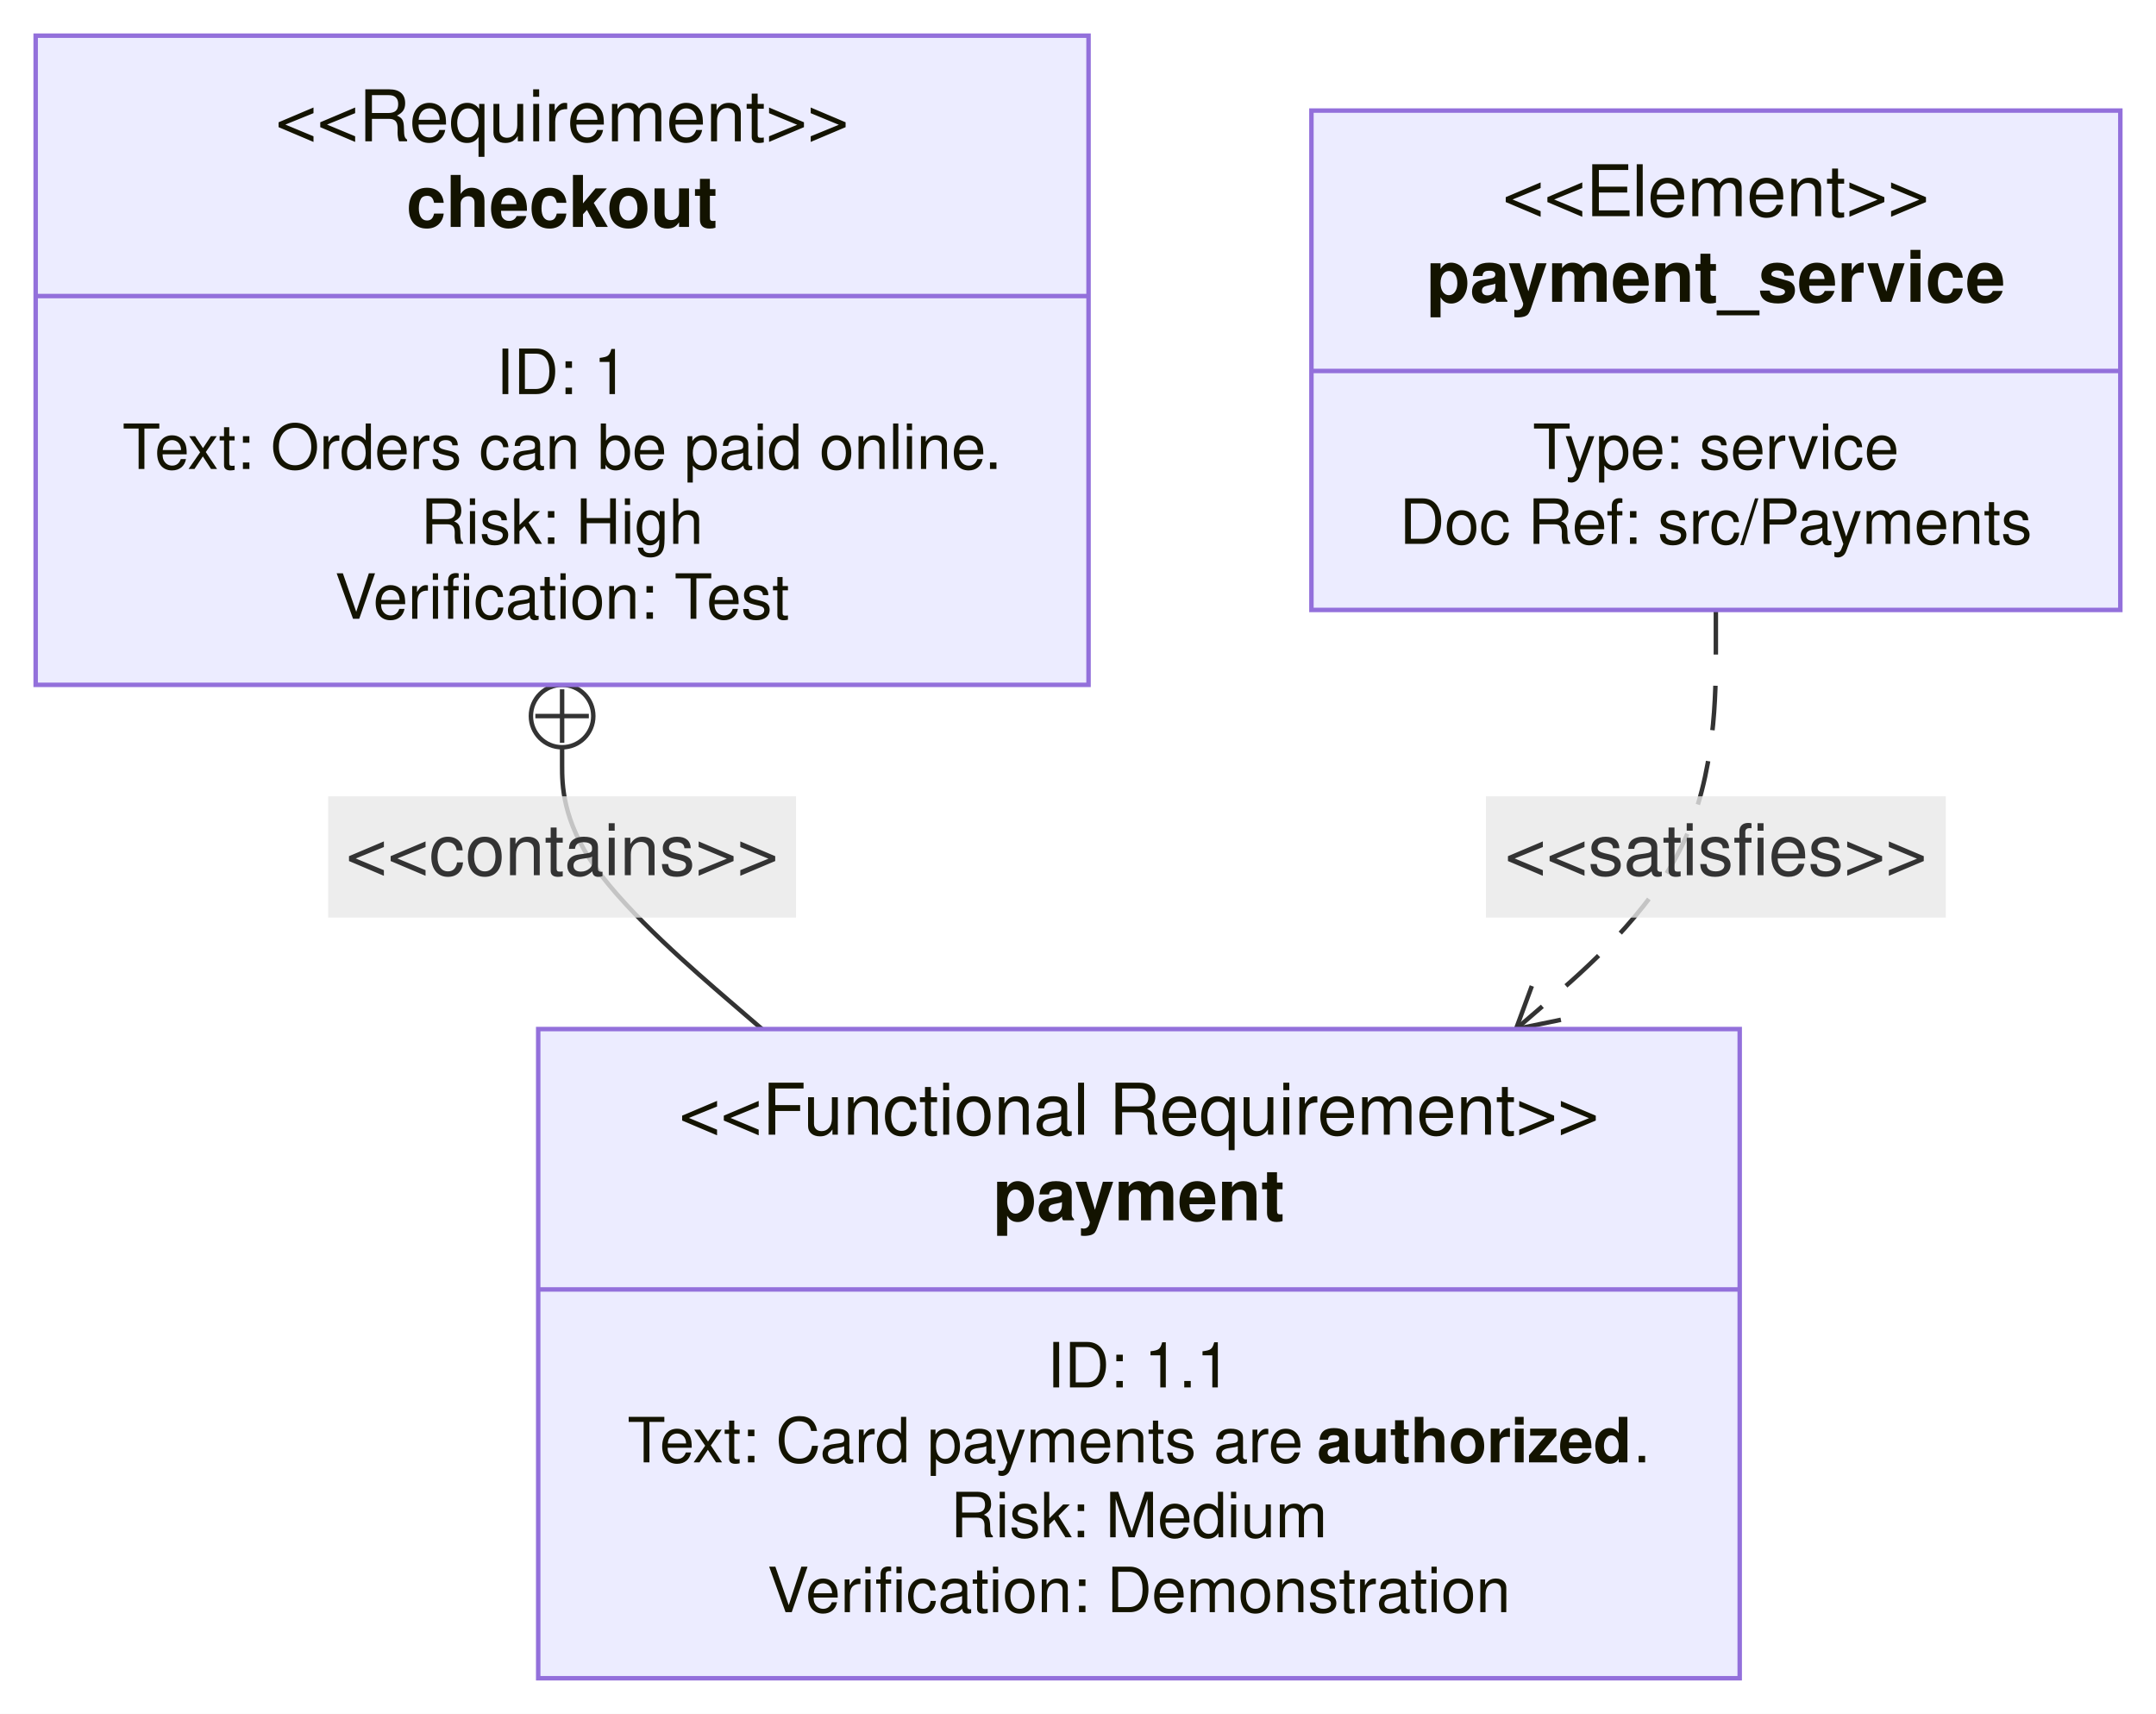
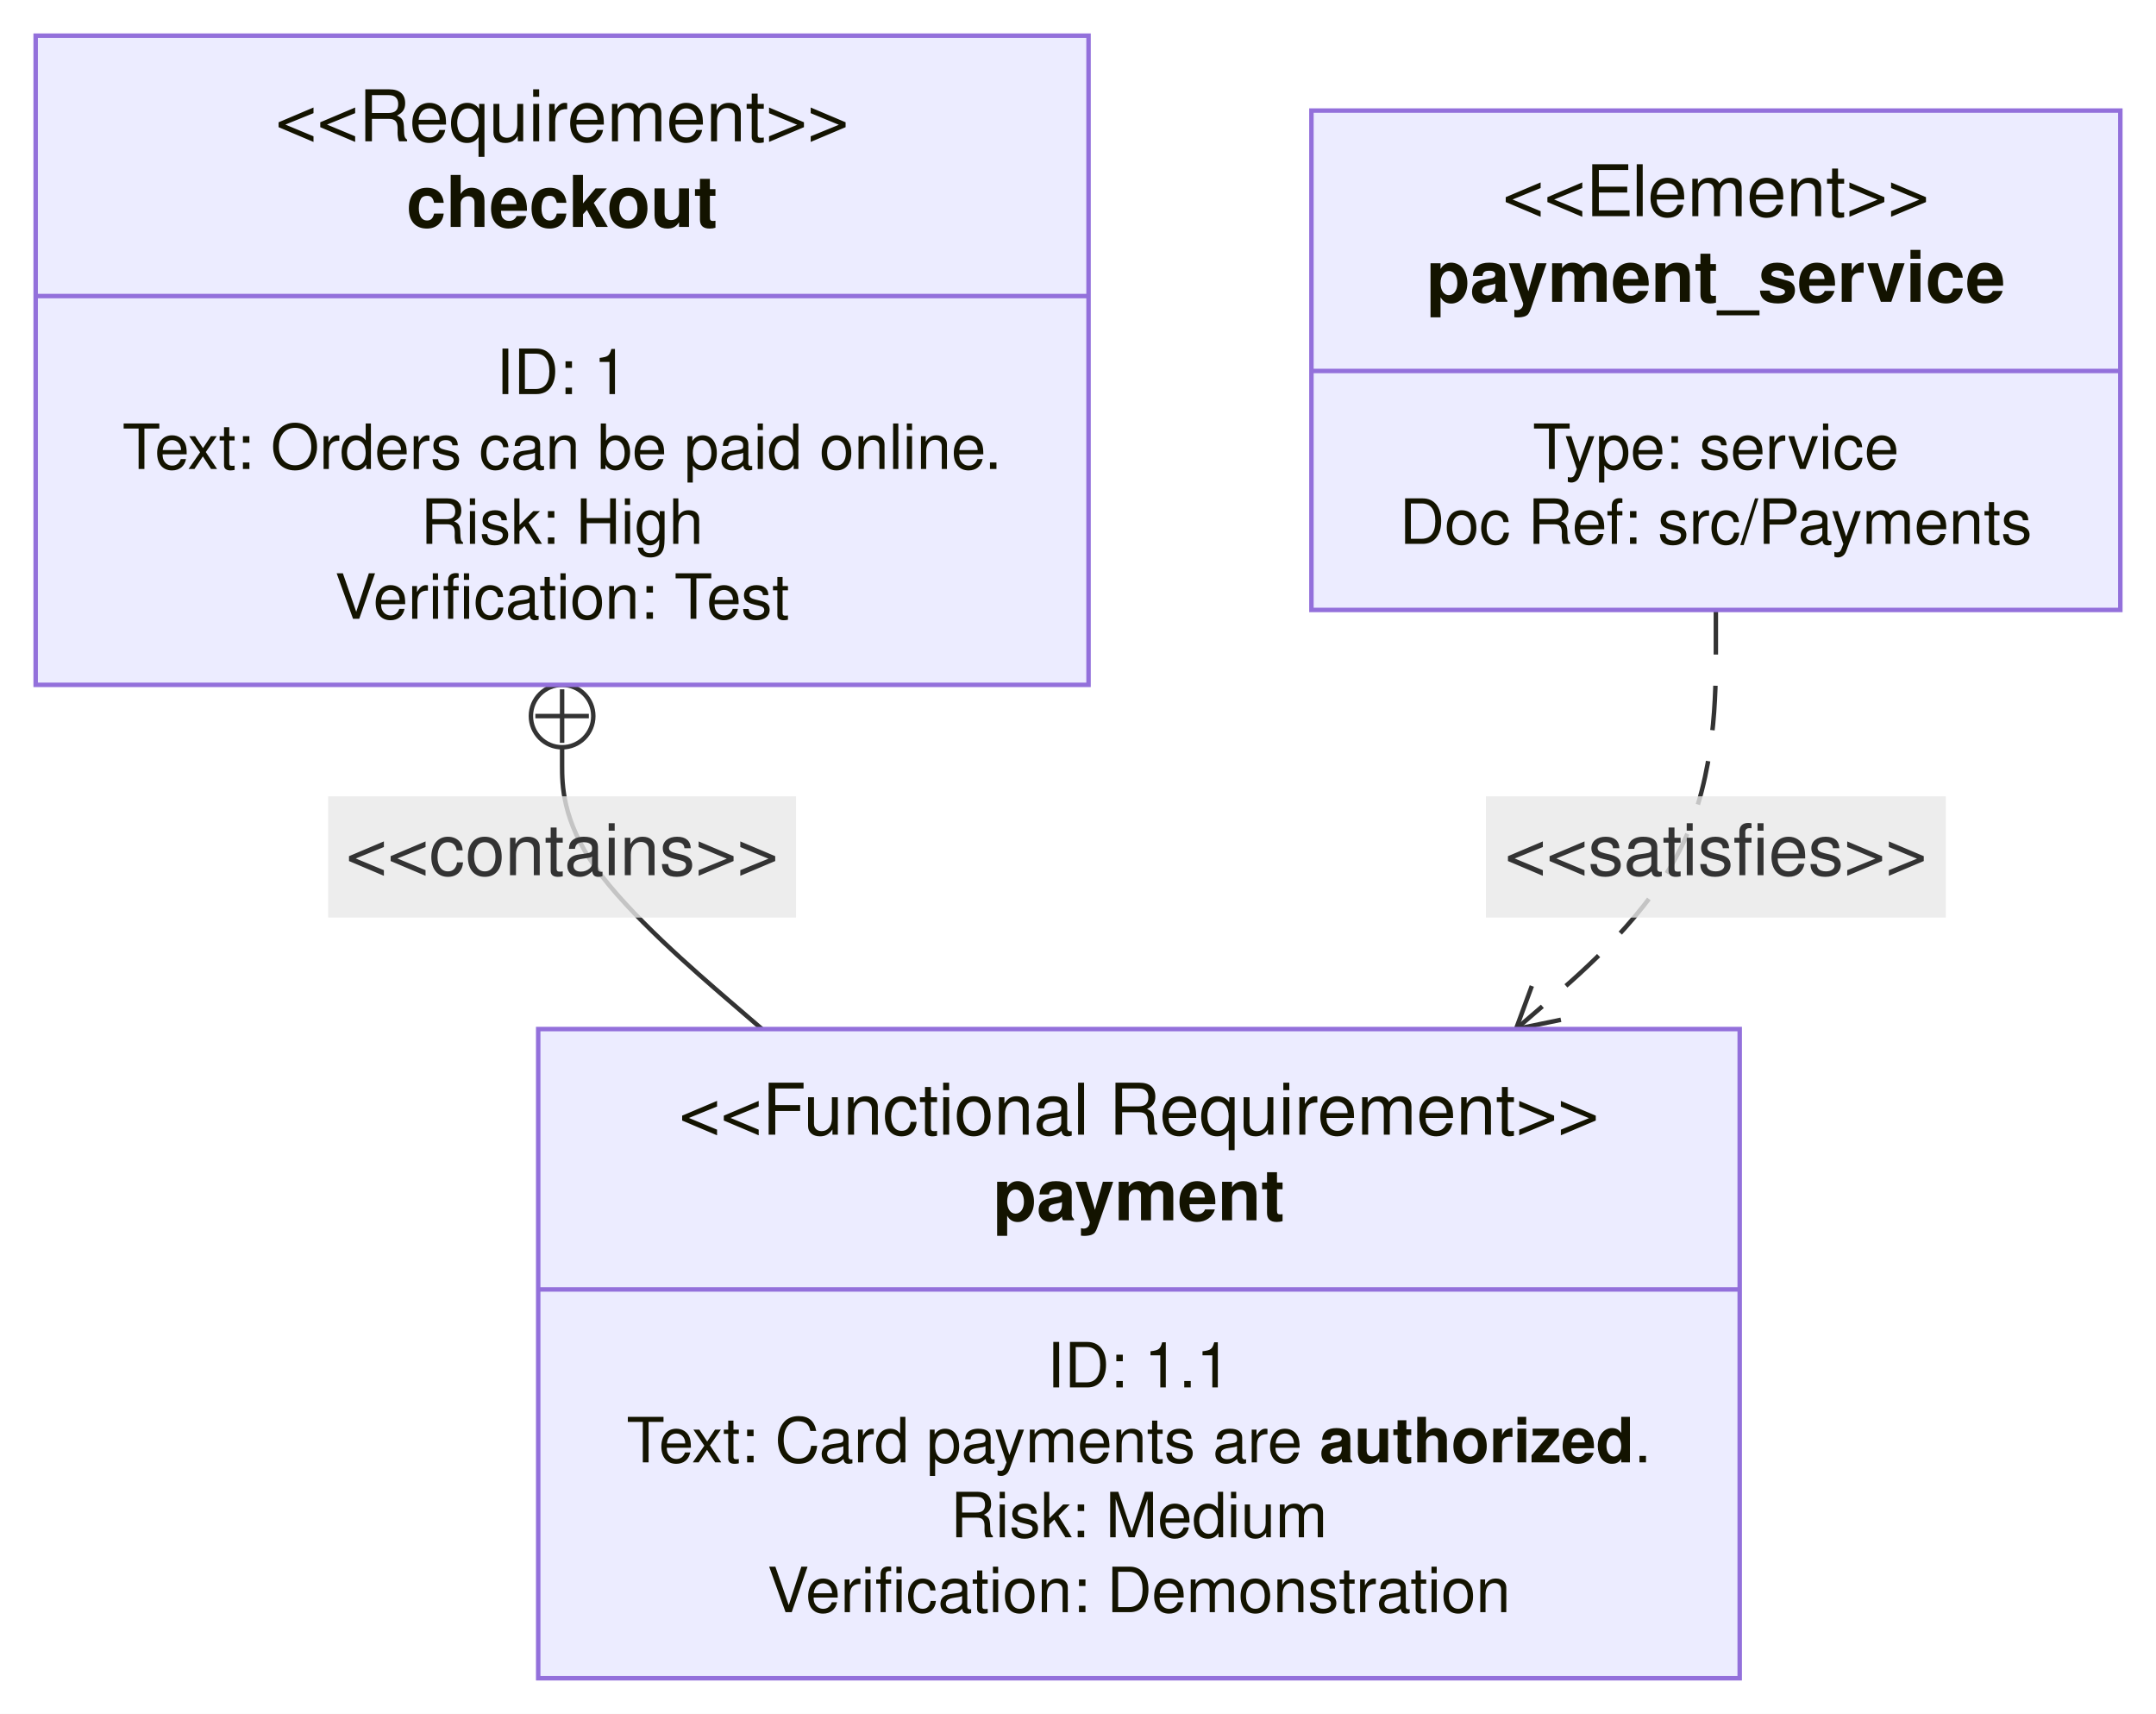
<svg xmlns="http://www.w3.org/2000/svg" width="483.67" height="384.4" viewBox="0 0 483.67 384.4" role="img" font-family="Helvetica, Arial, sans-serif">
  <rect width="483.67" height="384.4" fill="#ffffff" />
  <g class="diagram" transform="translate(8 8)">
    <g class="clusters">
</g>
    <g class="edges">
      <g class="edge relationship contains">
        <path d="M118.1,159.6 L118.1,163.7 C118.1,167.8 118.1,176 125.57,186.53 C133.05,197.07 147.99,209.93 155.47,216.37 L162.94,222.8" fill="none" stroke="#333333" class="edge-path" />
        <path d="M125.1,152.6 C125.1,156.47 121.96,159.6 118.1,159.6 C114.23,159.6 111.1,156.47 111.1,152.6 C111.1,148.73 114.23,145.6 118.1,145.6 C121.96,145.6 125.1,148.73 125.1,152.6 Z" fill="#ffffff" stroke="#333333" class="marker" />
        <path d="M118.1,146.6 L118.1,158.6" fill="none" stroke="#333333" class="marker" />
        <path d="M112.1,152.6 L124.1,152.6" fill="none" stroke="#333333" class="marker" />
      </g>
      <g class="edge relationship satisfies">
        <path d="M376.93,128.8 L376.93,138.03 C376.93,147.27 376.93,165.73 369.46,181.4 C361.98,197.07 347.04,209.93 339.56,216.37 L332.09,222.8" fill="none" stroke="#333333" stroke-dasharray="10 7" class="edge-path" />
        <path d="M342.17,220.72 L332.09,222.8 L335.65,213.14" fill="none" stroke="#333333" class="marker" />
      </g>
    </g>
    <g class="edge-labels">
      <g class="edge-label">
        <rect x="65.62" y="170.6" width="104.96" height="27.2" fill="#e8e8e8" fill-opacity="0.8" />
        <text x="118.1" y="188.29" text-anchor="middle" font-size="16" fill="#333333">&lt;&lt;contains&gt;&gt;</text>
      </g>
      <g class="edge-label">
        <rect x="325.35" y="170.6" width="103.17" height="27.2" fill="#e8e8e8" fill-opacity="0.8" />
        <text x="376.93" y="188.29" text-anchor="middle" font-size="16" fill="#333333">&lt;&lt;satisfies&gt;&gt;</text>
      </g>
    </g>
    <g class="nodes">
      <g class="requirement" data-id="checkout">
        <rect x="0" y="0" width="236.2" height="145.6" fill="#ececff" stroke="#9370db" />
        <text x="118.1" y="23.69" text-anchor="middle" font-size="16" fill="#131300">&lt;&lt;Requirement&gt;&gt;</text>
        <text x="118.1" y="42.89" text-anchor="middle" font-size="16" font-weight="bold" fill="#131300">checkout</text>
        <line x1="0" y1="58.4" x2="236.2" y2="58.4" stroke="#9370db" />
        <text x="118.1" y="80.38" text-anchor="middle" font-size="14" fill="#131300">ID: 1</text>
        <text x="118.1" y="97.18" text-anchor="middle" font-size="14" fill="#131300">Text: Orders can be paid online.</text>
        <text x="118.1" y="113.98" text-anchor="middle" font-size="14" fill="#131300">Risk: High</text>
        <text x="118.1" y="130.78" text-anchor="middle" font-size="14" fill="#131300">Verification: Test</text>
      </g>
      <g class="requirement" data-id="payment">
        <rect x="112.74" y="222.8" width="269.54" height="145.6" fill="#ececff" stroke="#9370db" />
        <text x="247.51" y="246.49" text-anchor="middle" font-size="16" fill="#131300">&lt;&lt;Functional Requirement&gt;&gt;</text>
        <text x="247.51" y="265.69" text-anchor="middle" font-size="16" font-weight="bold" fill="#131300">payment</text>
        <line x1="112.74" y1="281.2" x2="382.29" y2="281.2" stroke="#9370db" />
        <text x="247.51" y="303.18" text-anchor="middle" font-size="14" fill="#131300">ID: 1.1</text>
-         <text x="132.74" y="319.98" font-size="14" fill="#131300">Text: Card payments are </text>
-         <text x="287.47" y="319.98" font-size="14" font-weight="bold" fill="#131300">authorized</text>
-         <text x="358.39" y="319.98" font-size="14" fill="#131300">.</text>
+         <text x="247.51" y="319.98" text-anchor="middle" font-size="14" fill="#131300">Text: Card payments are <tspan font-weight="bold">authorized</tspan>.</text>
        <text x="247.51" y="336.78" text-anchor="middle" font-size="14" fill="#131300">Risk: Medium</text>
        <text x="247.51" y="353.58" text-anchor="middle" font-size="14" fill="#131300">Verification: Demonstration</text>
      </g>
      <g class="element" data-id="payment_service">
        <rect x="286.2" y="16.8" width="181.47" height="112" fill="#ececff" stroke="#9370db" />
        <text x="376.93" y="40.49" text-anchor="middle" font-size="16" fill="#131300">&lt;&lt;Element&gt;&gt;</text>
        <text x="376.93" y="59.69" text-anchor="middle" font-size="16" font-weight="bold" fill="#131300">payment_service</text>
        <line x1="286.2" y1="75.2" x2="467.67" y2="75.2" stroke="#9370db" />
        <text x="376.93" y="97.18" text-anchor="middle" font-size="14" fill="#131300">Type: service</text>
        <text x="376.93" y="113.98" text-anchor="middle" font-size="14" fill="#131300">Doc Ref: src/Payments</text>
      </g>
    </g>
  </g>
</svg>
